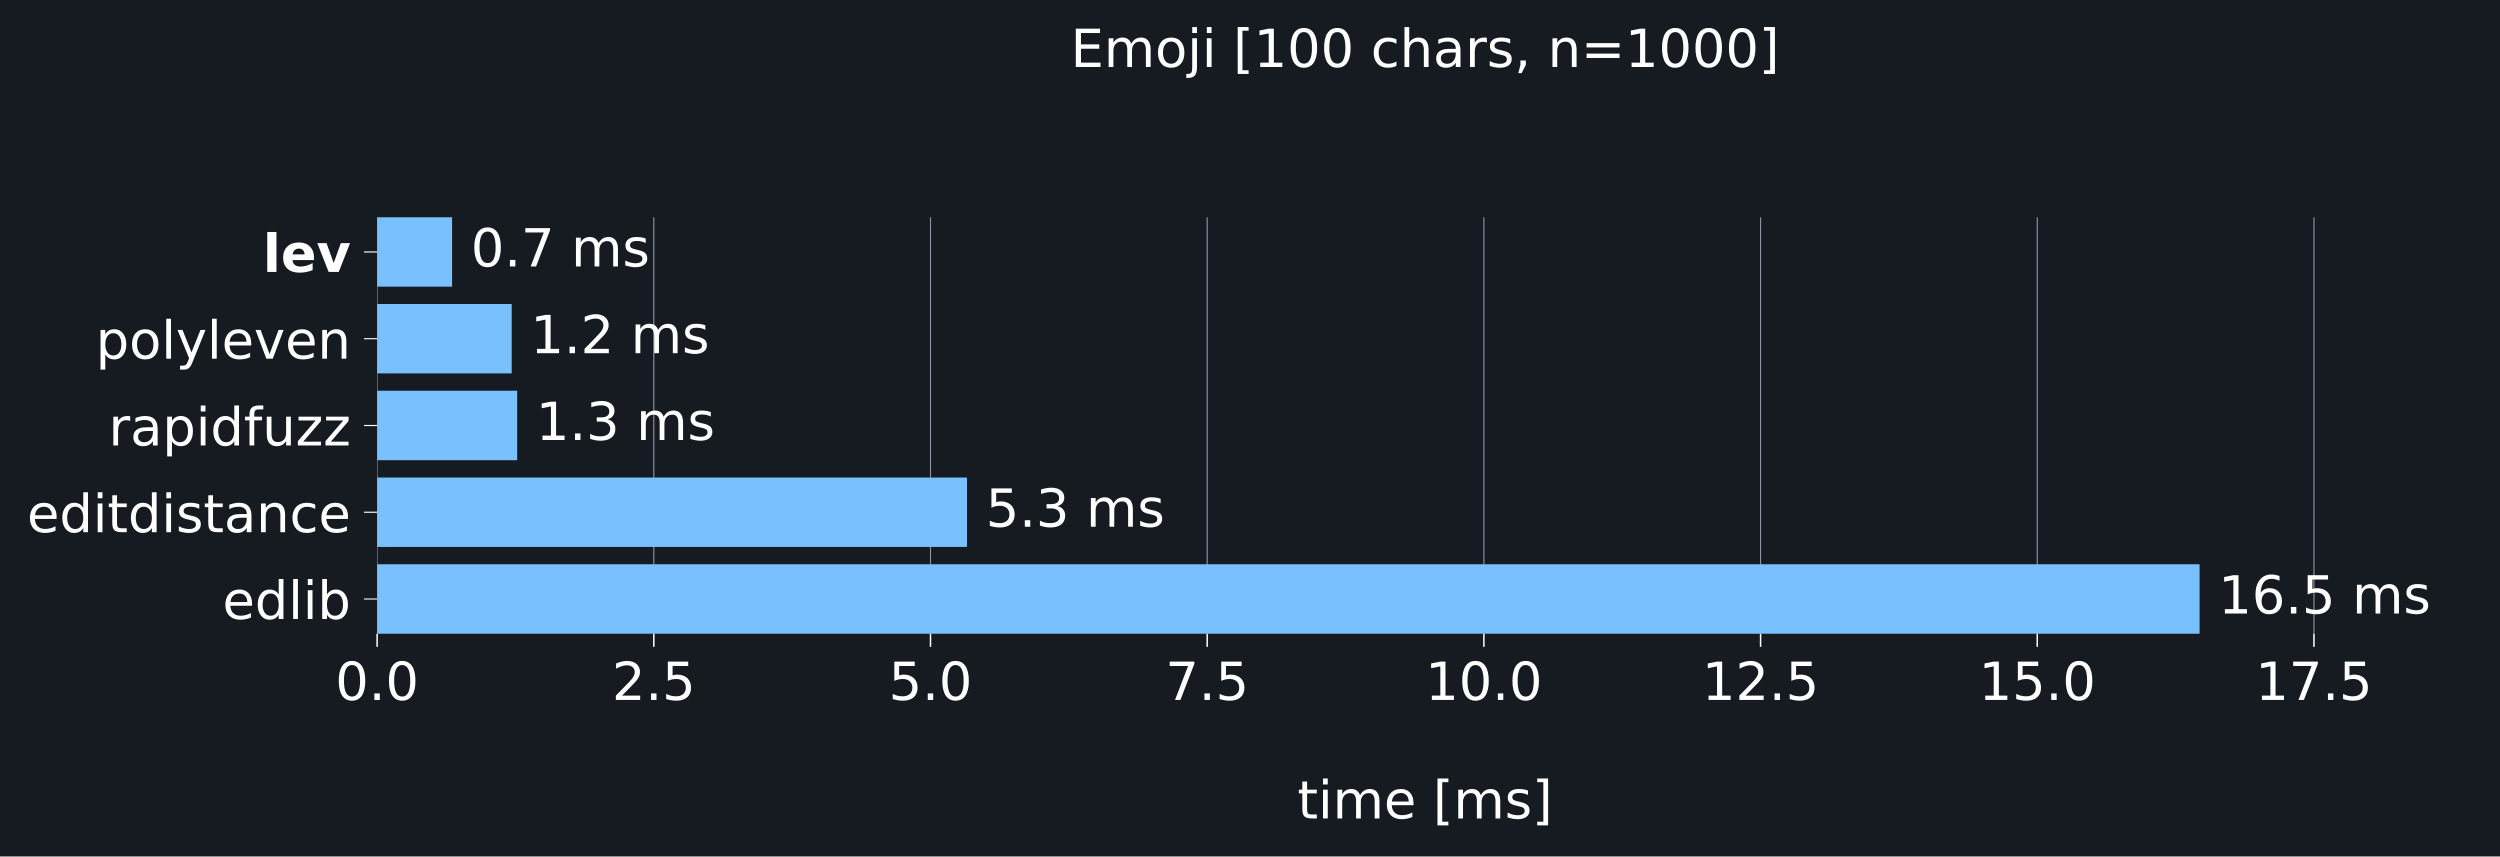
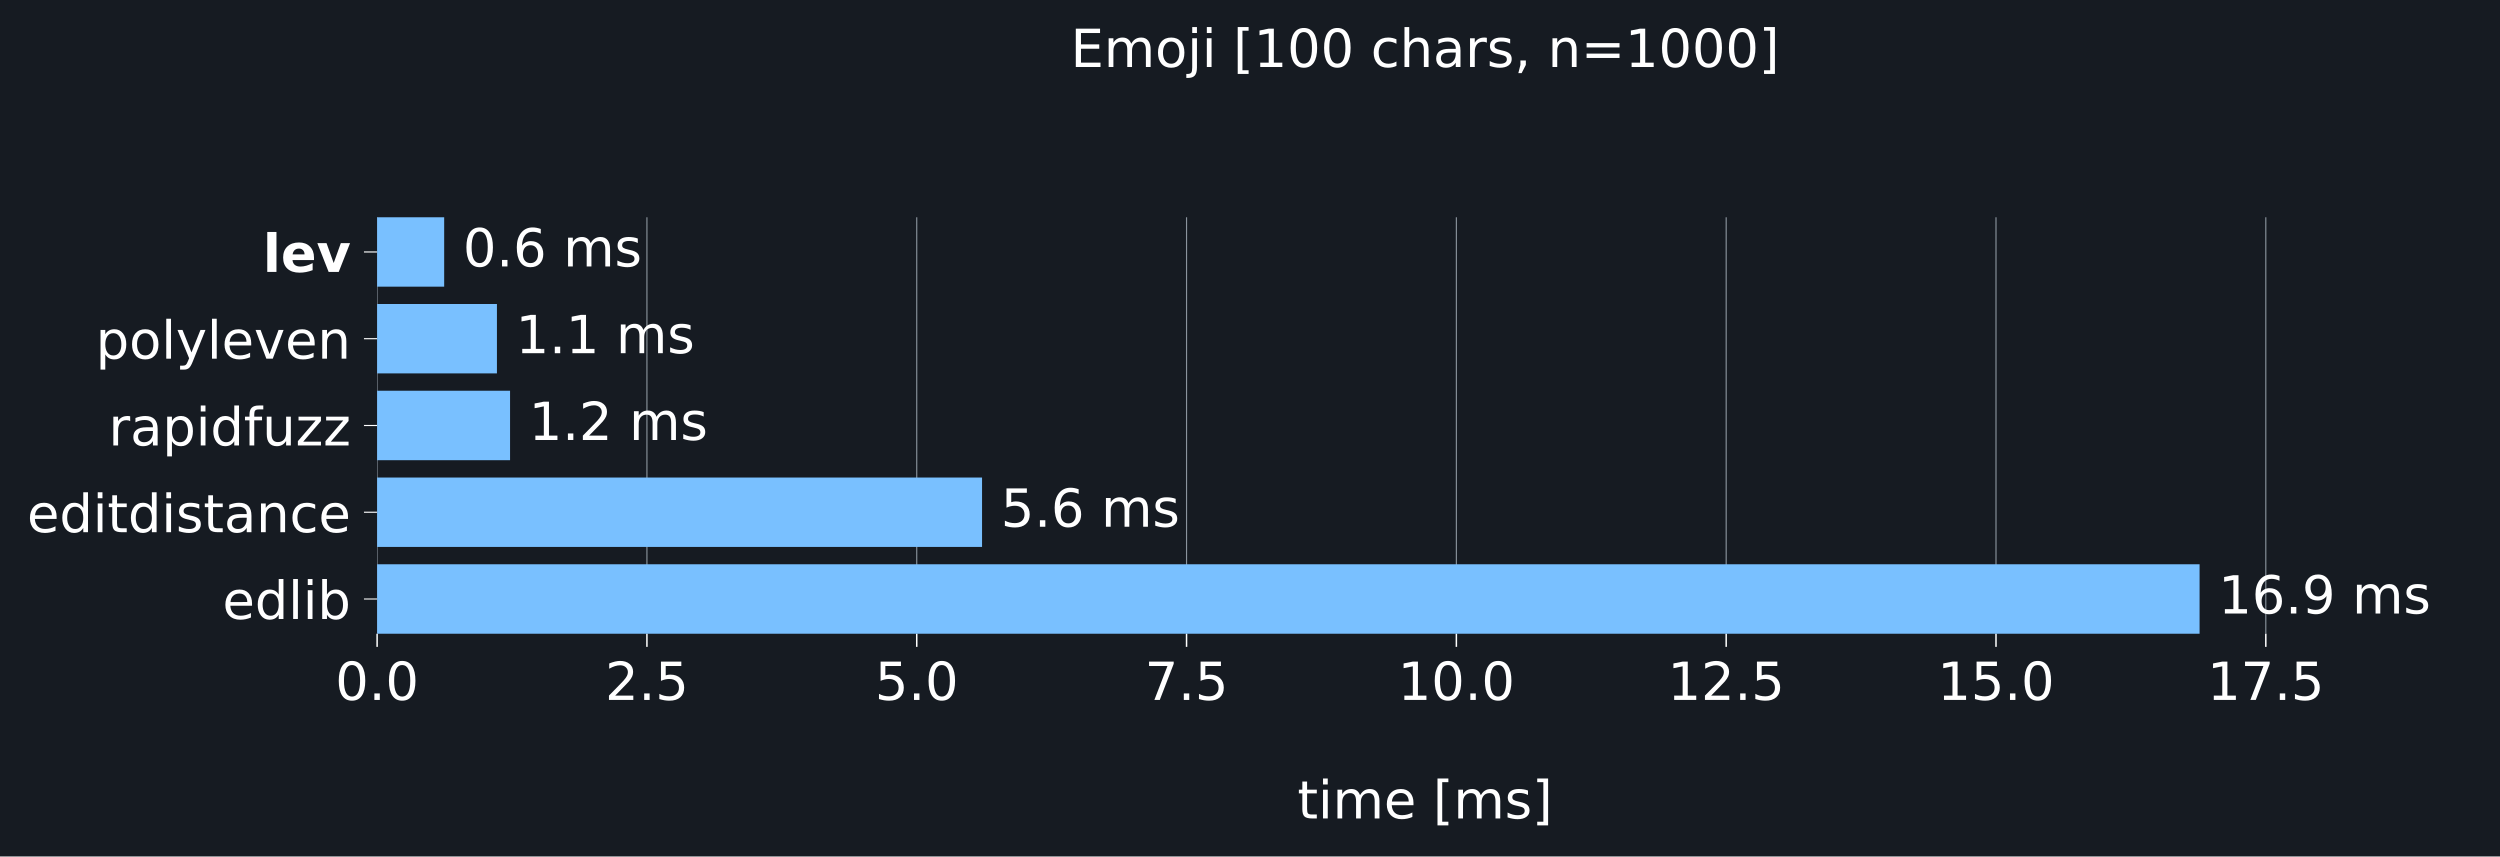
<svg xmlns="http://www.w3.org/2000/svg" xmlns:xlink="http://www.w3.org/1999/xlink" width="665.603pt" height="228.017pt" viewBox="0 0 665.603 228.017" version="1.1">
  <defs>
    <style type="text/css">*{stroke-linejoin: round; stroke-linecap: butt}</style>
  </defs>
  <g id="figure_1">
    <g id="patch_1">
      <path d="M 0 228.017 L 665.603 228.017 L 665.603 0 L 0 0 z " style="fill: #161b22" />
    </g>
    <g id="axes_1">
      <g id="patch_2">
        <path d="M 100.403 168.718 L 658.403 168.718 L 658.403 57.838 L 100.403 57.838 z " style="fill: #161b22" />
      </g>
      <g id="matplotlib.axis_1">
        <g id="xtick_1">
          <g id="line2d_1">
-             <path d="M 100.403 168.718 L 100.403 57.838 " clip-path="url(#pb928fd0d01)" style="fill: none; stroke: #8b949e; stroke-width: 0.3; stroke-linecap: square" />
+             <path d="M 100.403 168.718 L 100.403 57.838 " clip-path="url(#paf5ced0484)" style="fill: none; stroke: #8b949e; stroke-width: 0.3; stroke-linecap: square" />
          </g>
          <g id="line2d_2">
            <defs>
-               <path id="mb6491481a8" d="M 0 0 L 0 3.5 " style="stroke: #ffffff; stroke-width: 0.4" />
+               <path id="mccf708aa50" d="M 0 0 L 0 3.5 " style="stroke: #ffffff; stroke-width: 0.4" />
            </defs>
            <g>
-               <use xlink:href="#mb6491481a8" x="100.403" y="168.718" style="fill: #ffffff; stroke: #ffffff; stroke-width: 0.4" />
+               <use xlink:href="#mccf708aa50" x="100.403" y="168.718" style="fill: #ffffff; stroke: #ffffff; stroke-width: 0.4" />
            </g>
          </g>
          <g id="text_1">
            <g style="fill: #ffffff" transform="translate(89.27062 186.3556) scale(0.14 -0.14)">
              <defs>
                <path id="DejaVuSans-30" d="M 2034 4250 Q 1547 4250 1301 3770 Q 1056 3291 1056 2328 Q 1056 1369 1301 889 Q 1547 409 2034 409 Q 2525 409 2770 889 Q 3016 1369 3016 2328 Q 3016 3291 2770 3770 Q 2525 4250 2034 4250 z M 2034 4750 Q 2819 4750 3233 4129 Q 3647 3509 3647 2328 Q 3647 1150 3233 529 Q 2819 -91 2034 -91 Q 1250 -91 836 529 Q 422 1150 422 2328 Q 422 3509 836 4129 Q 1250 4750 2034 4750 z " transform="scale(0.015625)" />
                <path id="DejaVuSans-2e" d="M 684 794 L 1344 794 L 1344 0 L 684 0 L 684 794 z " transform="scale(0.015625)" />
              </defs>
              <use xlink:href="#DejaVuSans-30" />
              <use xlink:href="#DejaVuSans-2e" transform="translate(63.62305 0)" />
              <use xlink:href="#DejaVuSans-30" transform="translate(95.41016 0)" />
            </g>
          </g>
        </g>
        <g id="xtick_2">
          <g id="line2d_3">
-             <path d="M 174.069 168.718 L 174.069 57.838 " clip-path="url(#pb928fd0d01)" style="fill: none; stroke: #8b949e; stroke-width: 0.3; stroke-linecap: square" />
+             <path d="M 172.238 168.718 L 172.238 57.838 " clip-path="url(#paf5ced0484)" style="fill: none; stroke: #8b949e; stroke-width: 0.3; stroke-linecap: square" />
          </g>
          <g id="line2d_4">
            <g>
-               <use xlink:href="#mb6491481a8" x="174.069" y="168.718" style="fill: #ffffff; stroke: #ffffff; stroke-width: 0.4" />
+               <use xlink:href="#mccf708aa50" x="172.238" y="168.718" style="fill: #ffffff; stroke: #ffffff; stroke-width: 0.4" />
            </g>
          </g>
          <g id="text_2">
-             <g style="fill: #ffffff" transform="translate(162.9372 186.3556) scale(0.14 -0.14)">
+             <g style="fill: #ffffff" transform="translate(161.1061 186.3556) scale(0.14 -0.14)">
              <defs>
                <path id="DejaVuSans-32" d="M 1228 531 L 3431 531 L 3431 0 L 469 0 L 469 531 Q 828 903 1448 1529 Q 2069 2156 2228 2338 Q 2531 2678 2651 2914 Q 2772 3150 2772 3378 Q 2772 3750 2511 3984 Q 2250 4219 1831 4219 Q 1534 4219 1204 4116 Q 875 4013 500 3803 L 500 4441 Q 881 4594 1212 4672 Q 1544 4750 1819 4750 Q 2544 4750 2975 4387 Q 3406 4025 3406 3419 Q 3406 3131 3298 2873 Q 3191 2616 2906 2266 Q 2828 2175 2409 1742 Q 1991 1309 1228 531 z " transform="scale(0.015625)" />
                <path id="DejaVuSans-35" d="M 691 4666 L 3169 4666 L 3169 4134 L 1269 4134 L 1269 2991 Q 1406 3038 1543 3061 Q 1681 3084 1819 3084 Q 2600 3084 3056 2656 Q 3513 2228 3513 1497 Q 3513 744 3044 326 Q 2575 -91 1722 -91 Q 1428 -91 1123 -41 Q 819 9 494 109 L 494 744 Q 775 591 1075 516 Q 1375 441 1709 441 Q 2250 441 2565 725 Q 2881 1009 2881 1497 Q 2881 1984 2565 2268 Q 2250 2553 1709 2553 Q 1456 2553 1204 2497 Q 953 2441 691 2322 L 691 4666 z " transform="scale(0.015625)" />
              </defs>
              <use xlink:href="#DejaVuSans-32" />
              <use xlink:href="#DejaVuSans-2e" transform="translate(63.62305 0)" />
              <use xlink:href="#DejaVuSans-35" transform="translate(95.41016 0)" />
            </g>
          </g>
        </g>
        <g id="xtick_3">
          <g id="line2d_5">
-             <path d="M 247.736 168.718 L 247.736 57.838 " clip-path="url(#pb928fd0d01)" style="fill: none; stroke: #8b949e; stroke-width: 0.3; stroke-linecap: square" />
+             <path d="M 244.074 168.718 L 244.074 57.838 " clip-path="url(#paf5ced0484)" style="fill: none; stroke: #8b949e; stroke-width: 0.3; stroke-linecap: square" />
          </g>
          <g id="line2d_6">
            <g>
-               <use xlink:href="#mb6491481a8" x="247.736" y="168.718" style="fill: #ffffff; stroke: #ffffff; stroke-width: 0.4" />
+               <use xlink:href="#mccf708aa50" x="244.074" y="168.718" style="fill: #ffffff; stroke: #ffffff; stroke-width: 0.4" />
            </g>
          </g>
          <g id="text_3">
-             <g style="fill: #ffffff" transform="translate(236.6038 186.3556) scale(0.14 -0.14)">
+             <g style="fill: #ffffff" transform="translate(232.9415 186.3556) scale(0.14 -0.14)">
              <use xlink:href="#DejaVuSans-35" />
              <use xlink:href="#DejaVuSans-2e" transform="translate(63.62305 0)" />
              <use xlink:href="#DejaVuSans-30" transform="translate(95.41016 0)" />
            </g>
          </g>
        </g>
        <g id="xtick_4">
          <g id="line2d_7">
-             <path d="M 321.403 168.718 L 321.403 57.838 " clip-path="url(#pb928fd0d01)" style="fill: none; stroke: #8b949e; stroke-width: 0.3; stroke-linecap: square" />
+             <path d="M 315.909 168.718 L 315.909 57.838 " clip-path="url(#paf5ced0484)" style="fill: none; stroke: #8b949e; stroke-width: 0.3; stroke-linecap: square" />
          </g>
          <g id="line2d_8">
            <g>
-               <use xlink:href="#mb6491481a8" x="321.403" y="168.718" style="fill: #ffffff; stroke: #ffffff; stroke-width: 0.4" />
+               <use xlink:href="#mccf708aa50" x="315.909" y="168.718" style="fill: #ffffff; stroke: #ffffff; stroke-width: 0.4" />
            </g>
          </g>
          <g id="text_4">
-             <g style="fill: #ffffff" transform="translate(310.2704 186.3556) scale(0.14 -0.14)">
+             <g style="fill: #ffffff" transform="translate(304.777 186.3556) scale(0.14 -0.14)">
              <defs>
                <path id="DejaVuSans-37" d="M 525 4666 L 3525 4666 L 3525 4397 L 1831 0 L 1172 0 L 2766 4134 L 525 4134 L 525 4666 z " transform="scale(0.015625)" />
              </defs>
              <use xlink:href="#DejaVuSans-37" />
              <use xlink:href="#DejaVuSans-2e" transform="translate(63.62305 0)" />
              <use xlink:href="#DejaVuSans-35" transform="translate(95.41016 0)" />
            </g>
          </g>
        </g>
        <g id="xtick_5">
          <g id="line2d_9">
-             <path d="M 395.069 168.718 L 395.069 57.838 " clip-path="url(#pb928fd0d01)" style="fill: none; stroke: #8b949e; stroke-width: 0.3; stroke-linecap: square" />
+             <path d="M 387.745 168.718 L 387.745 57.838 " clip-path="url(#paf5ced0484)" style="fill: none; stroke: #8b949e; stroke-width: 0.3; stroke-linecap: square" />
          </g>
          <g id="line2d_10">
            <g>
-               <use xlink:href="#mb6491481a8" x="395.069" y="168.718" style="fill: #ffffff; stroke: #ffffff; stroke-width: 0.4" />
+               <use xlink:href="#mccf708aa50" x="387.745" y="168.718" style="fill: #ffffff; stroke: #ffffff; stroke-width: 0.4" />
            </g>
          </g>
          <g id="text_5">
-             <g style="fill: #ffffff" transform="translate(379.4833 186.3556) scale(0.14 -0.14)">
+             <g style="fill: #ffffff" transform="translate(372.1587 186.3556) scale(0.14 -0.14)">
              <defs>
                <path id="DejaVuSans-31" d="M 794 531 L 1825 531 L 1825 4091 L 703 3866 L 703 4441 L 1819 4666 L 2450 4666 L 2450 531 L 3481 531 L 3481 0 L 794 0 L 794 531 z " transform="scale(0.015625)" />
              </defs>
              <use xlink:href="#DejaVuSans-31" />
              <use xlink:href="#DejaVuSans-30" transform="translate(63.62305 0)" />
              <use xlink:href="#DejaVuSans-2e" transform="translate(127.2461 0)" />
              <use xlink:href="#DejaVuSans-30" transform="translate(159.0332 0)" />
            </g>
          </g>
        </g>
        <g id="xtick_6">
          <g id="line2d_11">
-             <path d="M 468.736 168.718 L 468.736 57.838 " clip-path="url(#pb928fd0d01)" style="fill: none; stroke: #8b949e; stroke-width: 0.3; stroke-linecap: square" />
+             <path d="M 459.58 168.718 L 459.58 57.838 " clip-path="url(#paf5ced0484)" style="fill: none; stroke: #8b949e; stroke-width: 0.3; stroke-linecap: square" />
          </g>
          <g id="line2d_12">
            <g>
-               <use xlink:href="#mb6491481a8" x="468.736" y="168.718" style="fill: #ffffff; stroke: #ffffff; stroke-width: 0.4" />
+               <use xlink:href="#mccf708aa50" x="459.58" y="168.718" style="fill: #ffffff; stroke: #ffffff; stroke-width: 0.4" />
            </g>
          </g>
          <g id="text_6">
-             <g style="fill: #ffffff" transform="translate(453.1499 186.3556) scale(0.14 -0.14)">
+             <g style="fill: #ffffff" transform="translate(443.9942 186.3556) scale(0.14 -0.14)">
              <use xlink:href="#DejaVuSans-31" />
              <use xlink:href="#DejaVuSans-32" transform="translate(63.62305 0)" />
              <use xlink:href="#DejaVuSans-2e" transform="translate(127.2461 0)" />
              <use xlink:href="#DejaVuSans-35" transform="translate(159.0332 0)" />
            </g>
          </g>
        </g>
        <g id="xtick_7">
          <g id="line2d_13">
-             <path d="M 542.402 168.718 L 542.402 57.838 " clip-path="url(#pb928fd0d01)" style="fill: none; stroke: #8b949e; stroke-width: 0.3; stroke-linecap: square" />
+             <path d="M 531.416 168.718 L 531.416 57.838 " clip-path="url(#paf5ced0484)" style="fill: none; stroke: #8b949e; stroke-width: 0.3; stroke-linecap: square" />
          </g>
          <g id="line2d_14">
            <g>
-               <use xlink:href="#mb6491481a8" x="542.402" y="168.718" style="fill: #ffffff; stroke: #ffffff; stroke-width: 0.4" />
+               <use xlink:href="#mccf708aa50" x="531.416" y="168.718" style="fill: #ffffff; stroke: #ffffff; stroke-width: 0.4" />
            </g>
          </g>
          <g id="text_7">
-             <g style="fill: #ffffff" transform="translate(526.8165 186.3556) scale(0.14 -0.14)">
+             <g style="fill: #ffffff" transform="translate(515.8296 186.3556) scale(0.14 -0.14)">
              <use xlink:href="#DejaVuSans-31" />
              <use xlink:href="#DejaVuSans-35" transform="translate(63.62305 0)" />
              <use xlink:href="#DejaVuSans-2e" transform="translate(127.2461 0)" />
              <use xlink:href="#DejaVuSans-30" transform="translate(159.0332 0)" />
            </g>
          </g>
        </g>
        <g id="xtick_8">
          <g id="line2d_15">
-             <path d="M 616.069 168.718 L 616.069 57.838 " clip-path="url(#pb928fd0d01)" style="fill: none; stroke: #8b949e; stroke-width: 0.3; stroke-linecap: square" />
+             <path d="M 603.251 168.718 L 603.251 57.838 " clip-path="url(#paf5ced0484)" style="fill: none; stroke: #8b949e; stroke-width: 0.3; stroke-linecap: square" />
          </g>
          <g id="line2d_16">
            <g>
-               <use xlink:href="#mb6491481a8" x="616.069" y="168.718" style="fill: #ffffff; stroke: #ffffff; stroke-width: 0.4" />
+               <use xlink:href="#mccf708aa50" x="603.251" y="168.718" style="fill: #ffffff; stroke: #ffffff; stroke-width: 0.4" />
            </g>
          </g>
          <g id="text_8">
-             <g style="fill: #ffffff" transform="translate(600.4831 186.3556) scale(0.14 -0.14)">
+             <g style="fill: #ffffff" transform="translate(587.6651 186.3556) scale(0.14 -0.14)">
              <use xlink:href="#DejaVuSans-31" />
              <use xlink:href="#DejaVuSans-37" transform="translate(63.62305 0)" />
              <use xlink:href="#DejaVuSans-2e" transform="translate(127.2461 0)" />
              <use xlink:href="#DejaVuSans-35" transform="translate(159.0332 0)" />
            </g>
          </g>
        </g>
        <g id="text_9">
          <g style="fill: #ffffff" transform="translate(345.4364 217.905) scale(0.14 -0.14)">
            <defs>
              <path id="DejaVuSans-74" d="M 1172 4494 L 1172 3500 L 2356 3500 L 2356 3053 L 1172 3053 L 1172 1153 Q 1172 725 1289 603 Q 1406 481 1766 481 L 2356 481 L 2356 0 L 1766 0 Q 1100 0 847 248 Q 594 497 594 1153 L 594 3053 L 172 3053 L 172 3500 L 594 3500 L 594 4494 L 1172 4494 z " transform="scale(0.015625)" />
              <path id="DejaVuSans-69" d="M 603 3500 L 1178 3500 L 1178 0 L 603 0 L 603 3500 z M 603 4863 L 1178 4863 L 1178 4134 L 603 4134 L 603 4863 z " transform="scale(0.015625)" />
              <path id="DejaVuSans-6d" d="M 3328 2828 Q 3544 3216 3844 3400 Q 4144 3584 4550 3584 Q 5097 3584 5394 3201 Q 5691 2819 5691 2113 L 5691 0 L 5113 0 L 5113 2094 Q 5113 2597 4934 2840 Q 4756 3084 4391 3084 Q 3944 3084 3684 2787 Q 3425 2491 3425 1978 L 3425 0 L 2847 0 L 2847 2094 Q 2847 2600 2669 2842 Q 2491 3084 2119 3084 Q 1678 3084 1418 2786 Q 1159 2488 1159 1978 L 1159 0 L 581 0 L 581 3500 L 1159 3500 L 1159 2956 Q 1356 3278 1631 3431 Q 1906 3584 2284 3584 Q 2666 3584 2933 3390 Q 3200 3197 3328 2828 z " transform="scale(0.015625)" />
              <path id="DejaVuSans-65" d="M 3597 1894 L 3597 1613 L 953 1613 Q 991 1019 1311 708 Q 1631 397 2203 397 Q 2534 397 2845 478 Q 3156 559 3463 722 L 3463 178 Q 3153 47 2828 -22 Q 2503 -91 2169 -91 Q 1331 -91 842 396 Q 353 884 353 1716 Q 353 2575 817 3079 Q 1281 3584 2069 3584 Q 2775 3584 3186 3129 Q 3597 2675 3597 1894 z M 3022 2063 Q 3016 2534 2758 2815 Q 2500 3097 2075 3097 Q 1594 3097 1305 2825 Q 1016 2553 972 2059 L 3022 2063 z " transform="scale(0.015625)" />
              <path id="DejaVuSans-20" transform="scale(0.015625)" />
              <path id="DejaVuSans-5b" d="M 550 4863 L 1875 4863 L 1875 4416 L 1125 4416 L 1125 -397 L 1875 -397 L 1875 -844 L 550 -844 L 550 4863 z " transform="scale(0.015625)" />
              <path id="DejaVuSans-73" d="M 2834 3397 L 2834 2853 Q 2591 2978 2328 3040 Q 2066 3103 1784 3103 Q 1356 3103 1142 2972 Q 928 2841 928 2578 Q 928 2378 1081 2264 Q 1234 2150 1697 2047 L 1894 2003 Q 2506 1872 2764 1633 Q 3022 1394 3022 966 Q 3022 478 2636 193 Q 2250 -91 1575 -91 Q 1294 -91 989 -36 Q 684 19 347 128 L 347 722 Q 666 556 975 473 Q 1284 391 1588 391 Q 1994 391 2212 530 Q 2431 669 2431 922 Q 2431 1156 2273 1281 Q 2116 1406 1581 1522 L 1381 1569 Q 847 1681 609 1914 Q 372 2147 372 2553 Q 372 3047 722 3315 Q 1072 3584 1716 3584 Q 2034 3584 2315 3537 Q 2597 3491 2834 3397 z " transform="scale(0.015625)" />
              <path id="DejaVuSans-5d" d="M 1947 4863 L 1947 -844 L 622 -844 L 622 -397 L 1369 -397 L 1369 4416 L 622 4416 L 622 4863 L 1947 4863 z " transform="scale(0.015625)" />
            </defs>
            <use xlink:href="#DejaVuSans-74" />
            <use xlink:href="#DejaVuSans-69" transform="translate(39.20898 0)" />
            <use xlink:href="#DejaVuSans-6d" transform="translate(66.99219 0)" />
            <use xlink:href="#DejaVuSans-65" transform="translate(164.4043 0)" />
            <use xlink:href="#DejaVuSans-20" transform="translate(225.9277 0)" />
            <use xlink:href="#DejaVuSans-5b" transform="translate(257.7148 0)" />
            <use xlink:href="#DejaVuSans-6d" transform="translate(296.7285 0)" />
            <use xlink:href="#DejaVuSans-73" transform="translate(394.1406 0)" />
            <use xlink:href="#DejaVuSans-5d" transform="translate(446.2402 0)" />
          </g>
        </g>
      </g>
      <g id="matplotlib.axis_2">
        <g id="ytick_1">
          <g id="line2d_17">
            <defs>
-               <path id="m8fc2b0532f" d="M 0 0 L -3.5 0 " style="stroke: #ffffff; stroke-width: 0.3" />
+               <path id="md829282af8" d="M 0 0 L -3.5 0 " style="stroke: #ffffff; stroke-width: 0.3" />
            </defs>
            <g>
-               <use xlink:href="#m8fc2b0532f" x="100.403" y="159.478" style="fill: #ffffff; stroke: #ffffff; stroke-width: 0.3" />
+               <use xlink:href="#md829282af8" x="100.403" y="159.478" style="fill: #ffffff; stroke: #ffffff; stroke-width: 0.3" />
            </g>
          </g>
          <g id="text_10">
            <g style="fill: #ffffff" transform="translate(59.23406 164.7967) scale(0.14 -0.14)">
              <defs>
                <path id="DejaVuSans-64" d="M 2906 2969 L 2906 4863 L 3481 4863 L 3481 0 L 2906 0 L 2906 525 Q 2725 213 2448 61 Q 2172 -91 1784 -91 Q 1150 -91 751 415 Q 353 922 353 1747 Q 353 2572 751 3078 Q 1150 3584 1784 3584 Q 2172 3584 2448 3432 Q 2725 3281 2906 2969 z M 947 1747 Q 947 1113 1208 752 Q 1469 391 1925 391 Q 2381 391 2643 752 Q 2906 1113 2906 1747 Q 2906 2381 2643 2742 Q 2381 3103 1925 3103 Q 1469 3103 1208 2742 Q 947 2381 947 1747 z " transform="scale(0.015625)" />
                <path id="DejaVuSans-6c" d="M 603 4863 L 1178 4863 L 1178 0 L 603 0 L 603 4863 z " transform="scale(0.015625)" />
                <path id="DejaVuSans-62" d="M 3116 1747 Q 3116 2381 2855 2742 Q 2594 3103 2138 3103 Q 1681 3103 1420 2742 Q 1159 2381 1159 1747 Q 1159 1113 1420 752 Q 1681 391 2138 391 Q 2594 391 2855 752 Q 3116 1113 3116 1747 z M 1159 2969 Q 1341 3281 1617 3432 Q 1894 3584 2278 3584 Q 2916 3584 3314 3078 Q 3713 2572 3713 1747 Q 3713 922 3314 415 Q 2916 -91 2278 -91 Q 1894 -91 1617 61 Q 1341 213 1159 525 L 1159 0 L 581 0 L 581 4863 L 1159 4863 L 1159 2969 z " transform="scale(0.015625)" />
              </defs>
              <use xlink:href="#DejaVuSans-65" />
              <use xlink:href="#DejaVuSans-64" transform="translate(61.52344 0)" />
              <use xlink:href="#DejaVuSans-6c" transform="translate(125 0)" />
              <use xlink:href="#DejaVuSans-69" transform="translate(152.7832 0)" />
              <use xlink:href="#DejaVuSans-62" transform="translate(180.5664 0)" />
            </g>
          </g>
        </g>
        <g id="ytick_2">
          <g id="line2d_18">
            <g>
-               <use xlink:href="#m8fc2b0532f" x="100.403" y="136.378" style="fill: #ffffff; stroke: #ffffff; stroke-width: 0.3" />
+               <use xlink:href="#md829282af8" x="100.403" y="136.378" style="fill: #ffffff; stroke: #ffffff; stroke-width: 0.3" />
            </g>
          </g>
          <g id="text_11">
            <g style="fill: #ffffff" transform="translate(7.2 141.6967) scale(0.14 -0.14)">
              <defs>
                <path id="DejaVuSans-61" d="M 2194 1759 Q 1497 1759 1228 1600 Q 959 1441 959 1056 Q 959 750 1161 570 Q 1363 391 1709 391 Q 2188 391 2477 730 Q 2766 1069 2766 1631 L 2766 1759 L 2194 1759 z M 3341 1997 L 3341 0 L 2766 0 L 2766 531 Q 2569 213 2275 61 Q 1981 -91 1556 -91 Q 1019 -91 701 211 Q 384 513 384 1019 Q 384 1609 779 1909 Q 1175 2209 1959 2209 L 2766 2209 L 2766 2266 Q 2766 2663 2505 2880 Q 2244 3097 1772 3097 Q 1472 3097 1187 3025 Q 903 2953 641 2809 L 641 3341 Q 956 3463 1253 3523 Q 1550 3584 1831 3584 Q 2591 3584 2966 3190 Q 3341 2797 3341 1997 z " transform="scale(0.015625)" />
                <path id="DejaVuSans-6e" d="M 3513 2113 L 3513 0 L 2938 0 L 2938 2094 Q 2938 2591 2744 2837 Q 2550 3084 2163 3084 Q 1697 3084 1428 2787 Q 1159 2491 1159 1978 L 1159 0 L 581 0 L 581 3500 L 1159 3500 L 1159 2956 Q 1366 3272 1645 3428 Q 1925 3584 2291 3584 Q 2894 3584 3203 3211 Q 3513 2838 3513 2113 z " transform="scale(0.015625)" />
                <path id="DejaVuSans-63" d="M 3122 3366 L 3122 2828 Q 2878 2963 2633 3030 Q 2388 3097 2138 3097 Q 1578 3097 1268 2742 Q 959 2388 959 1747 Q 959 1106 1268 751 Q 1578 397 2138 397 Q 2388 397 2633 464 Q 2878 531 3122 666 L 3122 134 Q 2881 22 2623 -34 Q 2366 -91 2075 -91 Q 1284 -91 818 406 Q 353 903 353 1747 Q 353 2603 823 3093 Q 1294 3584 2113 3584 Q 2378 3584 2631 3529 Q 2884 3475 3122 3366 z " transform="scale(0.015625)" />
              </defs>
              <use xlink:href="#DejaVuSans-65" />
              <use xlink:href="#DejaVuSans-64" transform="translate(61.52344 0)" />
              <use xlink:href="#DejaVuSans-69" transform="translate(125 0)" />
              <use xlink:href="#DejaVuSans-74" transform="translate(152.7832 0)" />
              <use xlink:href="#DejaVuSans-64" transform="translate(191.9922 0)" />
              <use xlink:href="#DejaVuSans-69" transform="translate(255.4688 0)" />
              <use xlink:href="#DejaVuSans-73" transform="translate(283.252 0)" />
              <use xlink:href="#DejaVuSans-74" transform="translate(335.3516 0)" />
              <use xlink:href="#DejaVuSans-61" transform="translate(374.5605 0)" />
              <use xlink:href="#DejaVuSans-6e" transform="translate(435.8398 0)" />
              <use xlink:href="#DejaVuSans-63" transform="translate(499.2188 0)" />
              <use xlink:href="#DejaVuSans-65" transform="translate(554.1992 0)" />
            </g>
          </g>
        </g>
        <g id="ytick_3">
          <g id="line2d_19">
            <g>
-               <use xlink:href="#m8fc2b0532f" x="100.403" y="113.278" style="fill: #ffffff; stroke: #ffffff; stroke-width: 0.3" />
+               <use xlink:href="#md829282af8" x="100.403" y="113.278" style="fill: #ffffff; stroke: #ffffff; stroke-width: 0.3" />
            </g>
          </g>
          <g id="text_12">
            <g style="fill: #ffffff" transform="translate(28.90656 118.5967) scale(0.14 -0.14)">
              <defs>
                <path id="DejaVuSans-72" d="M 2631 2963 Q 2534 3019 2420 3045 Q 2306 3072 2169 3072 Q 1681 3072 1420 2755 Q 1159 2438 1159 1844 L 1159 0 L 581 0 L 581 3500 L 1159 3500 L 1159 2956 Q 1341 3275 1631 3429 Q 1922 3584 2338 3584 Q 2397 3584 2469 3576 Q 2541 3569 2628 3553 L 2631 2963 z " transform="scale(0.015625)" />
                <path id="DejaVuSans-70" d="M 1159 525 L 1159 -1331 L 581 -1331 L 581 3500 L 1159 3500 L 1159 2969 Q 1341 3281 1617 3432 Q 1894 3584 2278 3584 Q 2916 3584 3314 3078 Q 3713 2572 3713 1747 Q 3713 922 3314 415 Q 2916 -91 2278 -91 Q 1894 -91 1617 61 Q 1341 213 1159 525 z M 3116 1747 Q 3116 2381 2855 2742 Q 2594 3103 2138 3103 Q 1681 3103 1420 2742 Q 1159 2381 1159 1747 Q 1159 1113 1420 752 Q 1681 391 2138 391 Q 2594 391 2855 752 Q 3116 1113 3116 1747 z " transform="scale(0.015625)" />
                <path id="DejaVuSans-66" d="M 2375 4863 L 2375 4384 L 1825 4384 Q 1516 4384 1395 4259 Q 1275 4134 1275 3809 L 1275 3500 L 2222 3500 L 2222 3053 L 1275 3053 L 1275 0 L 697 0 L 697 3053 L 147 3053 L 147 3500 L 697 3500 L 697 3744 Q 697 4328 969 4595 Q 1241 4863 1831 4863 L 2375 4863 z " transform="scale(0.015625)" />
                <path id="DejaVuSans-75" d="M 544 1381 L 544 3500 L 1119 3500 L 1119 1403 Q 1119 906 1312 657 Q 1506 409 1894 409 Q 2359 409 2629 706 Q 2900 1003 2900 1516 L 2900 3500 L 3475 3500 L 3475 0 L 2900 0 L 2900 538 Q 2691 219 2414 64 Q 2138 -91 1772 -91 Q 1169 -91 856 284 Q 544 659 544 1381 z M 1991 3584 L 1991 3584 z " transform="scale(0.015625)" />
                <path id="DejaVuSans-7a" d="M 353 3500 L 3084 3500 L 3084 2975 L 922 459 L 3084 459 L 3084 0 L 275 0 L 275 525 L 2438 3041 L 353 3041 L 353 3500 z " transform="scale(0.015625)" />
              </defs>
              <use xlink:href="#DejaVuSans-72" />
              <use xlink:href="#DejaVuSans-61" transform="translate(41.11328 0)" />
              <use xlink:href="#DejaVuSans-70" transform="translate(102.3926 0)" />
              <use xlink:href="#DejaVuSans-69" transform="translate(165.8691 0)" />
              <use xlink:href="#DejaVuSans-64" transform="translate(193.6523 0)" />
              <use xlink:href="#DejaVuSans-66" transform="translate(257.1289 0)" />
              <use xlink:href="#DejaVuSans-75" transform="translate(292.334 0)" />
              <use xlink:href="#DejaVuSans-7a" transform="translate(355.7129 0)" />
              <use xlink:href="#DejaVuSans-7a" transform="translate(408.2031 0)" />
            </g>
          </g>
        </g>
        <g id="ytick_4">
          <g id="line2d_20">
            <g>
-               <use xlink:href="#m8fc2b0532f" x="100.403" y="90.178" style="fill: #ffffff; stroke: #ffffff; stroke-width: 0.3" />
+               <use xlink:href="#md829282af8" x="100.403" y="90.178" style="fill: #ffffff; stroke: #ffffff; stroke-width: 0.3" />
            </g>
          </g>
          <g id="text_13">
            <g style="fill: #ffffff" transform="translate(25.49625 95.49672) scale(0.14 -0.14)">
              <defs>
                <path id="DejaVuSans-6f" d="M 1959 3097 Q 1497 3097 1228 2736 Q 959 2375 959 1747 Q 959 1119 1226 758 Q 1494 397 1959 397 Q 2419 397 2687 759 Q 2956 1122 2956 1747 Q 2956 2369 2687 2733 Q 2419 3097 1959 3097 z M 1959 3584 Q 2709 3584 3137 3096 Q 3566 2609 3566 1747 Q 3566 888 3137 398 Q 2709 -91 1959 -91 Q 1206 -91 779 398 Q 353 888 353 1747 Q 353 2609 779 3096 Q 1206 3584 1959 3584 z " transform="scale(0.015625)" />
                <path id="DejaVuSans-79" d="M 2059 -325 Q 1816 -950 1584 -1140 Q 1353 -1331 966 -1331 L 506 -1331 L 506 -850 L 844 -850 Q 1081 -850 1212 -737 Q 1344 -625 1503 -206 L 1606 56 L 191 3500 L 800 3500 L 1894 763 L 2988 3500 L 3597 3500 L 2059 -325 z " transform="scale(0.015625)" />
                <path id="DejaVuSans-76" d="M 191 3500 L 800 3500 L 1894 563 L 2988 3500 L 3597 3500 L 2284 0 L 1503 0 L 191 3500 z " transform="scale(0.015625)" />
              </defs>
              <use xlink:href="#DejaVuSans-70" />
              <use xlink:href="#DejaVuSans-6f" transform="translate(63.47656 0)" />
              <use xlink:href="#DejaVuSans-6c" transform="translate(124.6582 0)" />
              <use xlink:href="#DejaVuSans-79" transform="translate(152.4414 0)" />
              <use xlink:href="#DejaVuSans-6c" transform="translate(211.6211 0)" />
              <use xlink:href="#DejaVuSans-65" transform="translate(239.4043 0)" />
              <use xlink:href="#DejaVuSans-76" transform="translate(300.9277 0)" />
              <use xlink:href="#DejaVuSans-65" transform="translate(360.1074 0)" />
              <use xlink:href="#DejaVuSans-6e" transform="translate(421.6309 0)" />
            </g>
          </g>
        </g>
        <g id="ytick_5">
          <g id="line2d_21">
            <g>
-               <use xlink:href="#m8fc2b0532f" x="100.403" y="67.078" style="fill: #ffffff; stroke: #ffffff; stroke-width: 0.3" />
+               <use xlink:href="#md829282af8" x="100.403" y="67.078" style="fill: #ffffff; stroke: #ffffff; stroke-width: 0.3" />
            </g>
          </g>
          <g id="text_14">
            <g style="fill: #ffffff" transform="translate(69.98125 72.39672) scale(0.14 -0.14)">
              <defs>
                <path id="DejaVuSans-Bold-6c" d="M 538 4863 L 1656 4863 L 1656 0 L 538 0 L 538 4863 z " transform="scale(0.015625)" />
                <path id="DejaVuSans-Bold-65" d="M 4031 1759 L 4031 1441 L 1416 1441 Q 1456 1047 1700 850 Q 1944 653 2381 653 Q 2734 653 3104 758 Q 3475 863 3866 1075 L 3866 213 Q 3469 63 3072 -14 Q 2675 -91 2278 -91 Q 1328 -91 801 392 Q 275 875 275 1747 Q 275 2603 792 3093 Q 1309 3584 2216 3584 Q 3041 3584 3536 3087 Q 4031 2591 4031 1759 z M 2881 2131 Q 2881 2450 2695 2645 Q 2509 2841 2209 2841 Q 1884 2841 1681 2658 Q 1478 2475 1428 2131 L 2881 2131 z " transform="scale(0.015625)" />
                <path id="DejaVuSans-Bold-76" d="M 97 3500 L 1216 3500 L 2088 1081 L 2956 3500 L 4078 3500 L 2700 0 L 1472 0 L 97 3500 z " transform="scale(0.015625)" />
              </defs>
              <use xlink:href="#DejaVuSans-Bold-6c" />
              <use xlink:href="#DejaVuSans-Bold-65" transform="translate(34.27734 0)" />
              <use xlink:href="#DejaVuSans-Bold-76" transform="translate(102.0996 0)" />
            </g>
          </g>
        </g>
      </g>
      <g id="patch_3">
-         <path d="M 100.403 168.718 L 585.62 168.718 L 585.62 150.238 L 100.403 150.238 z " clip-path="url(#pb928fd0d01)" style="fill: #79c0ff" />
+         <path d="M 100.403 168.718 L 585.62 168.718 L 585.62 150.238 L 100.403 150.238 z " clip-path="url(#paf5ced0484)" style="fill: #79c0ff" />
      </g>
      <g id="patch_4">
-         <path d="M 100.403 145.618 L 257.451 145.618 L 257.451 127.138 L 100.403 127.138 z " clip-path="url(#pb928fd0d01)" style="fill: #79c0ff" />
+         <path d="M 100.403 145.618 L 261.461 145.618 L 261.461 127.138 L 100.403 127.138 z " clip-path="url(#paf5ced0484)" style="fill: #79c0ff" />
      </g>
      <g id="patch_5">
-         <path d="M 100.403 122.518 L 137.692 122.518 L 137.692 104.038 L 100.403 104.038 z " clip-path="url(#pb928fd0d01)" style="fill: #79c0ff" />
+         <path d="M 100.403 122.518 L 135.799 122.518 L 135.799 104.038 L 100.403 104.038 z " clip-path="url(#paf5ced0484)" style="fill: #79c0ff" />
      </g>
      <g id="patch_6">
-         <path d="M 100.403 99.418 L 136.234 99.418 L 136.234 80.938 L 100.403 80.938 z " clip-path="url(#pb928fd0d01)" style="fill: #79c0ff" />
+         <path d="M 100.403 99.418 L 132.305 99.418 L 132.305 80.938 L 100.403 80.938 z " clip-path="url(#paf5ced0484)" style="fill: #79c0ff" />
      </g>
      <g id="patch_7">
-         <path d="M 100.403 76.318 L 120.36 76.318 L 120.36 57.838 L 100.403 57.838 z " clip-path="url(#pb928fd0d01)" style="fill: #79c0ff" />
+         <path d="M 100.403 76.318 L 118.258 76.318 L 118.258 57.838 L 100.403 57.838 z " clip-path="url(#paf5ced0484)" style="fill: #79c0ff" />
      </g>
      <g id="text_15">
        <g style="fill: #ffffff" transform="translate(590.6202 163.3409) scale(0.14 -0.14)">
          <defs>
            <path id="DejaVuSans-36" d="M 2113 2584 Q 1688 2584 1439 2293 Q 1191 2003 1191 1497 Q 1191 994 1439 701 Q 1688 409 2113 409 Q 2538 409 2786 701 Q 3034 994 3034 1497 Q 3034 2003 2786 2293 Q 2538 2584 2113 2584 z M 3366 4563 L 3366 3988 Q 3128 4100 2886 4159 Q 2644 4219 2406 4219 Q 1781 4219 1451 3797 Q 1122 3375 1075 2522 Q 1259 2794 1537 2939 Q 1816 3084 2150 3084 Q 2853 3084 3261 2657 Q 3669 2231 3669 1497 Q 3669 778 3244 343 Q 2819 -91 2113 -91 Q 1303 -91 875 529 Q 447 1150 447 2328 Q 447 3434 972 4092 Q 1497 4750 2381 4750 Q 2619 4750 2861 4703 Q 3103 4656 3366 4563 z " transform="scale(0.015625)" />
+             <path id="DejaVuSans-39" d="M 703 97 L 703 672 Q 941 559 1184 500 Q 1428 441 1663 441 Q 2288 441 2617 861 Q 2947 1281 2994 2138 Q 2813 1869 2534 1725 Q 2256 1581 1919 1581 Q 1219 1581 811 2004 Q 403 2428 403 3163 Q 403 3881 828 4315 Q 1253 4750 1959 4750 Q 2769 4750 3195 4129 Q 3622 3509 3622 2328 Q 3622 1225 3098 567 Q 2575 -91 1691 -91 Q 1453 -91 1209 -44 Q 966 3 703 97 z M 1959 2075 Q 2384 2075 2632 2365 Q 2881 2656 2881 3163 Q 2881 3666 2632 3958 Q 2384 4250 1959 4250 Q 1534 4250 1286 3958 Q 1038 3666 1038 3163 Q 1038 2656 1286 2365 Q 1534 2075 1959 2075 z " transform="scale(0.015625)" />
          </defs>
          <use xlink:href="#DejaVuSans-31" />
          <use xlink:href="#DejaVuSans-36" transform="translate(63.62305 0)" />
          <use xlink:href="#DejaVuSans-2e" transform="translate(127.2461 0)" />
-           <use xlink:href="#DejaVuSans-35" transform="translate(159.0332 0)" />
+           <use xlink:href="#DejaVuSans-39" transform="translate(159.0332 0)" />
          <use xlink:href="#DejaVuSans-20" transform="translate(222.6562 0)" />
          <use xlink:href="#DejaVuSans-6d" transform="translate(254.4434 0)" />
          <use xlink:href="#DejaVuSans-73" transform="translate(351.8555 0)" />
        </g>
      </g>
      <g id="text_16">
-         <g style="fill: #ffffff" transform="translate(262.4514 140.2409) scale(0.14 -0.14)">
-           <defs>
-             <path id="DejaVuSans-33" d="M 2597 2516 Q 3050 2419 3304 2112 Q 3559 1806 3559 1356 Q 3559 666 3084 287 Q 2609 -91 1734 -91 Q 1441 -91 1130 -33 Q 819 25 488 141 L 488 750 Q 750 597 1062 519 Q 1375 441 1716 441 Q 2309 441 2620 675 Q 2931 909 2931 1356 Q 2931 1769 2642 2001 Q 2353 2234 1838 2234 L 1294 2234 L 1294 2753 L 1863 2753 Q 2328 2753 2575 2939 Q 2822 3125 2822 3475 Q 2822 3834 2567 4026 Q 2313 4219 1838 4219 Q 1578 4219 1281 4162 Q 984 4106 628 3988 L 628 4550 Q 988 4650 1302 4700 Q 1616 4750 1894 4750 Q 2613 4750 3031 4423 Q 3450 4097 3450 3541 Q 3450 3153 3228 2886 Q 3006 2619 2597 2516 z " transform="scale(0.015625)" />
-           </defs>
+         <g style="fill: #ffffff" transform="translate(266.4615 140.2409) scale(0.14 -0.14)">
          <use xlink:href="#DejaVuSans-35" />
          <use xlink:href="#DejaVuSans-2e" transform="translate(63.62305 0)" />
-           <use xlink:href="#DejaVuSans-33" transform="translate(95.41016 0)" />
+           <use xlink:href="#DejaVuSans-36" transform="translate(95.41016 0)" />
          <use xlink:href="#DejaVuSans-20" transform="translate(159.0332 0)" />
          <use xlink:href="#DejaVuSans-6d" transform="translate(190.8203 0)" />
          <use xlink:href="#DejaVuSans-73" transform="translate(288.2324 0)" />
        </g>
      </g>
      <g id="text_17">
-         <g style="fill: #ffffff" transform="translate(142.6916 117.1409) scale(0.14 -0.14)">
-           <use xlink:href="#DejaVuSans-31" />
-           <use xlink:href="#DejaVuSans-2e" transform="translate(63.62305 0)" />
-           <use xlink:href="#DejaVuSans-33" transform="translate(95.41016 0)" />
-           <use xlink:href="#DejaVuSans-20" transform="translate(159.0332 0)" />
-           <use xlink:href="#DejaVuSans-6d" transform="translate(190.8203 0)" />
-           <use xlink:href="#DejaVuSans-73" transform="translate(288.2324 0)" />
-         </g>
-       </g>
-       <g id="text_18">
-         <g style="fill: #ffffff" transform="translate(141.2343 94.04094) scale(0.14 -0.14)">
+         <g style="fill: #ffffff" transform="translate(140.7985 117.1409) scale(0.14 -0.14)">
          <use xlink:href="#DejaVuSans-31" />
          <use xlink:href="#DejaVuSans-2e" transform="translate(63.62305 0)" />
          <use xlink:href="#DejaVuSans-32" transform="translate(95.41016 0)" />
          <use xlink:href="#DejaVuSans-20" transform="translate(159.0332 0)" />
          <use xlink:href="#DejaVuSans-6d" transform="translate(190.8203 0)" />
          <use xlink:href="#DejaVuSans-73" transform="translate(288.2324 0)" />
        </g>
      </g>
+       <g id="text_18">
+         <g style="fill: #ffffff" transform="translate(137.3049 94.04094) scale(0.14 -0.14)">
+           <use xlink:href="#DejaVuSans-31" />
+           <use xlink:href="#DejaVuSans-2e" transform="translate(63.62305 0)" />
+           <use xlink:href="#DejaVuSans-31" transform="translate(95.41016 0)" />
+           <use xlink:href="#DejaVuSans-20" transform="translate(159.0332 0)" />
+           <use xlink:href="#DejaVuSans-6d" transform="translate(190.8203 0)" />
+           <use xlink:href="#DejaVuSans-73" transform="translate(288.2324 0)" />
+         </g>
+       </g>
      <g id="text_19">
-         <g style="fill: #ffffff" transform="translate(125.3603 70.94094) scale(0.14 -0.14)">
+         <g style="fill: #ffffff" transform="translate(123.2575 70.94094) scale(0.14 -0.14)">
          <use xlink:href="#DejaVuSans-30" />
          <use xlink:href="#DejaVuSans-2e" transform="translate(63.62305 0)" />
-           <use xlink:href="#DejaVuSans-37" transform="translate(95.41016 0)" />
+           <use xlink:href="#DejaVuSans-36" transform="translate(95.41016 0)" />
          <use xlink:href="#DejaVuSans-20" transform="translate(159.0332 0)" />
          <use xlink:href="#DejaVuSans-6d" transform="translate(190.8203 0)" />
          <use xlink:href="#DejaVuSans-73" transform="translate(288.2324 0)" />
        </g>
      </g>
      <g id="text_20">
        <g style="fill: #ffffff" transform="translate(285.0505 17.83781) scale(0.14 -0.14)">
          <defs>
            <path id="DejaVuSans-45" d="M 628 4666 L 3578 4666 L 3578 4134 L 1259 4134 L 1259 2753 L 3481 2753 L 3481 2222 L 1259 2222 L 1259 531 L 3634 531 L 3634 0 L 628 0 L 628 4666 z " transform="scale(0.015625)" />
            <path id="DejaVuSans-6a" d="M 603 3500 L 1178 3500 L 1178 -63 Q 1178 -731 923 -1031 Q 669 -1331 103 -1331 L -116 -1331 L -116 -844 L 38 -844 Q 366 -844 484 -692 Q 603 -541 603 -63 L 603 3500 z M 603 4863 L 1178 4863 L 1178 4134 L 603 4134 L 603 4863 z " transform="scale(0.015625)" />
            <path id="DejaVuSans-68" d="M 3513 2113 L 3513 0 L 2938 0 L 2938 2094 Q 2938 2591 2744 2837 Q 2550 3084 2163 3084 Q 1697 3084 1428 2787 Q 1159 2491 1159 1978 L 1159 0 L 581 0 L 581 4863 L 1159 4863 L 1159 2956 Q 1366 3272 1645 3428 Q 1925 3584 2291 3584 Q 2894 3584 3203 3211 Q 3513 2838 3513 2113 z " transform="scale(0.015625)" />
            <path id="DejaVuSans-2c" d="M 750 794 L 1409 794 L 1409 256 L 897 -744 L 494 -744 L 750 256 L 750 794 z " transform="scale(0.015625)" />
            <path id="DejaVuSans-3d" d="M 678 2906 L 4684 2906 L 4684 2381 L 678 2381 L 678 2906 z M 678 1631 L 4684 1631 L 4684 1100 L 678 1100 L 678 1631 z " transform="scale(0.015625)" />
          </defs>
          <use xlink:href="#DejaVuSans-45" />
          <use xlink:href="#DejaVuSans-6d" transform="translate(63.18359 0)" />
          <use xlink:href="#DejaVuSans-6f" transform="translate(160.5957 0)" />
          <use xlink:href="#DejaVuSans-6a" transform="translate(221.7773 0)" />
          <use xlink:href="#DejaVuSans-69" transform="translate(249.5605 0)" />
          <use xlink:href="#DejaVuSans-20" transform="translate(277.3438 0)" />
          <use xlink:href="#DejaVuSans-5b" transform="translate(309.1309 0)" />
          <use xlink:href="#DejaVuSans-31" transform="translate(348.1445 0)" />
          <use xlink:href="#DejaVuSans-30" transform="translate(411.7676 0)" />
          <use xlink:href="#DejaVuSans-30" transform="translate(475.3906 0)" />
          <use xlink:href="#DejaVuSans-20" transform="translate(539.0137 0)" />
          <use xlink:href="#DejaVuSans-63" transform="translate(570.8008 0)" />
          <use xlink:href="#DejaVuSans-68" transform="translate(625.7812 0)" />
          <use xlink:href="#DejaVuSans-61" transform="translate(689.1602 0)" />
          <use xlink:href="#DejaVuSans-72" transform="translate(750.4395 0)" />
          <use xlink:href="#DejaVuSans-73" transform="translate(791.5527 0)" />
          <use xlink:href="#DejaVuSans-2c" transform="translate(843.6523 0)" />
          <use xlink:href="#DejaVuSans-20" transform="translate(875.4395 0)" />
          <use xlink:href="#DejaVuSans-6e" transform="translate(907.2266 0)" />
          <use xlink:href="#DejaVuSans-3d" transform="translate(970.6055 0)" />
          <use xlink:href="#DejaVuSans-31" transform="translate(1054.395 0)" />
          <use xlink:href="#DejaVuSans-30" transform="translate(1118.018 0)" />
          <use xlink:href="#DejaVuSans-30" transform="translate(1181.641 0)" />
          <use xlink:href="#DejaVuSans-30" transform="translate(1245.264 0)" />
          <use xlink:href="#DejaVuSans-5d" transform="translate(1308.887 0)" />
        </g>
      </g>
    </g>
  </g>
  <defs>
-     <clipPath id="pb928fd0d01">
+     <clipPath id="paf5ced0484">
      <rect x="100.403" y="57.838" width="558" height="110.88" />
    </clipPath>
  </defs>
</svg>
